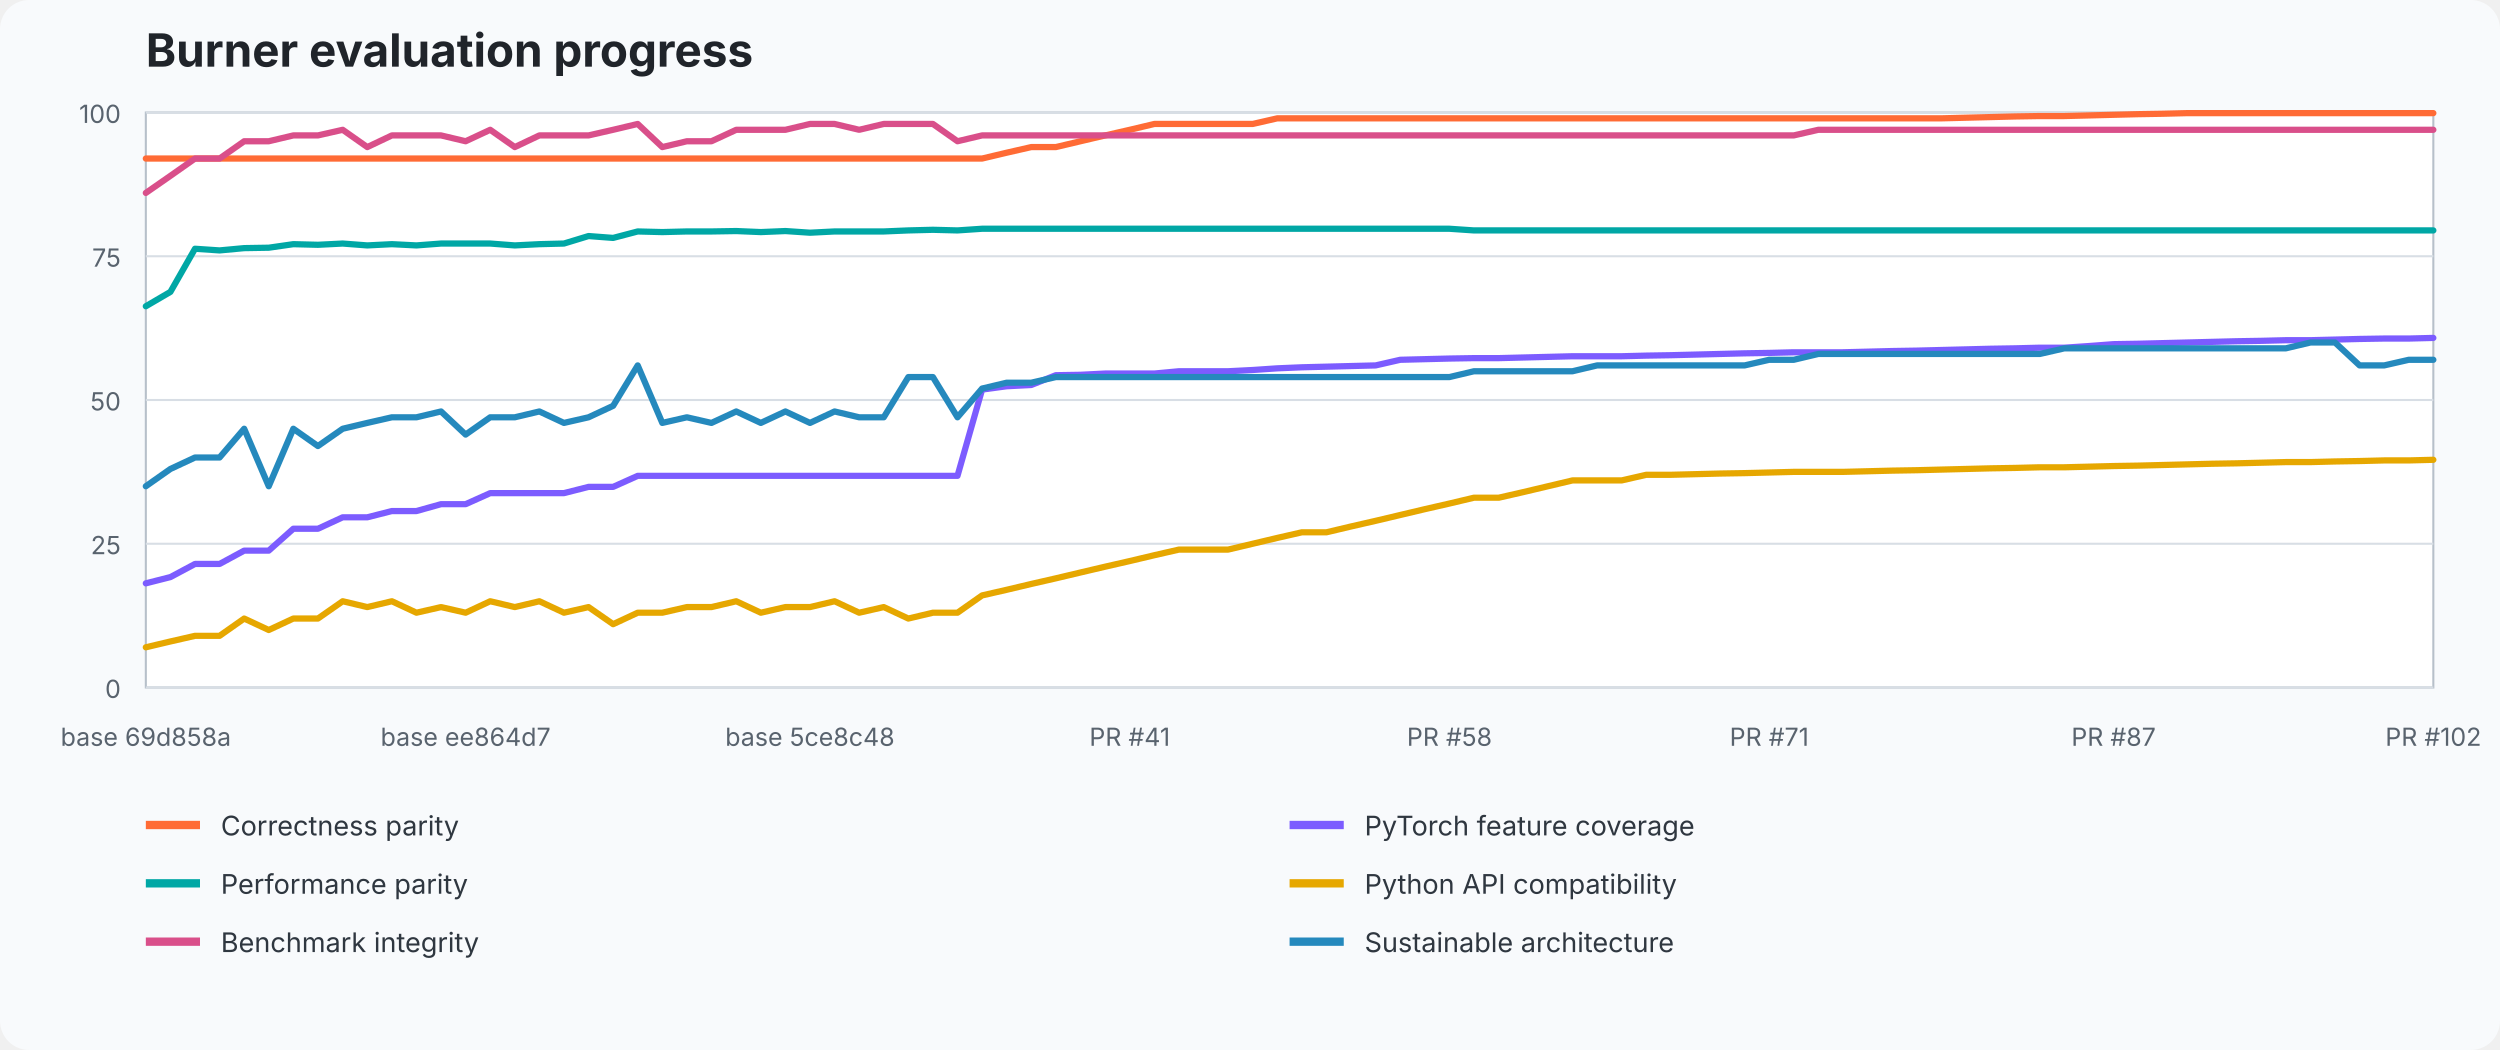
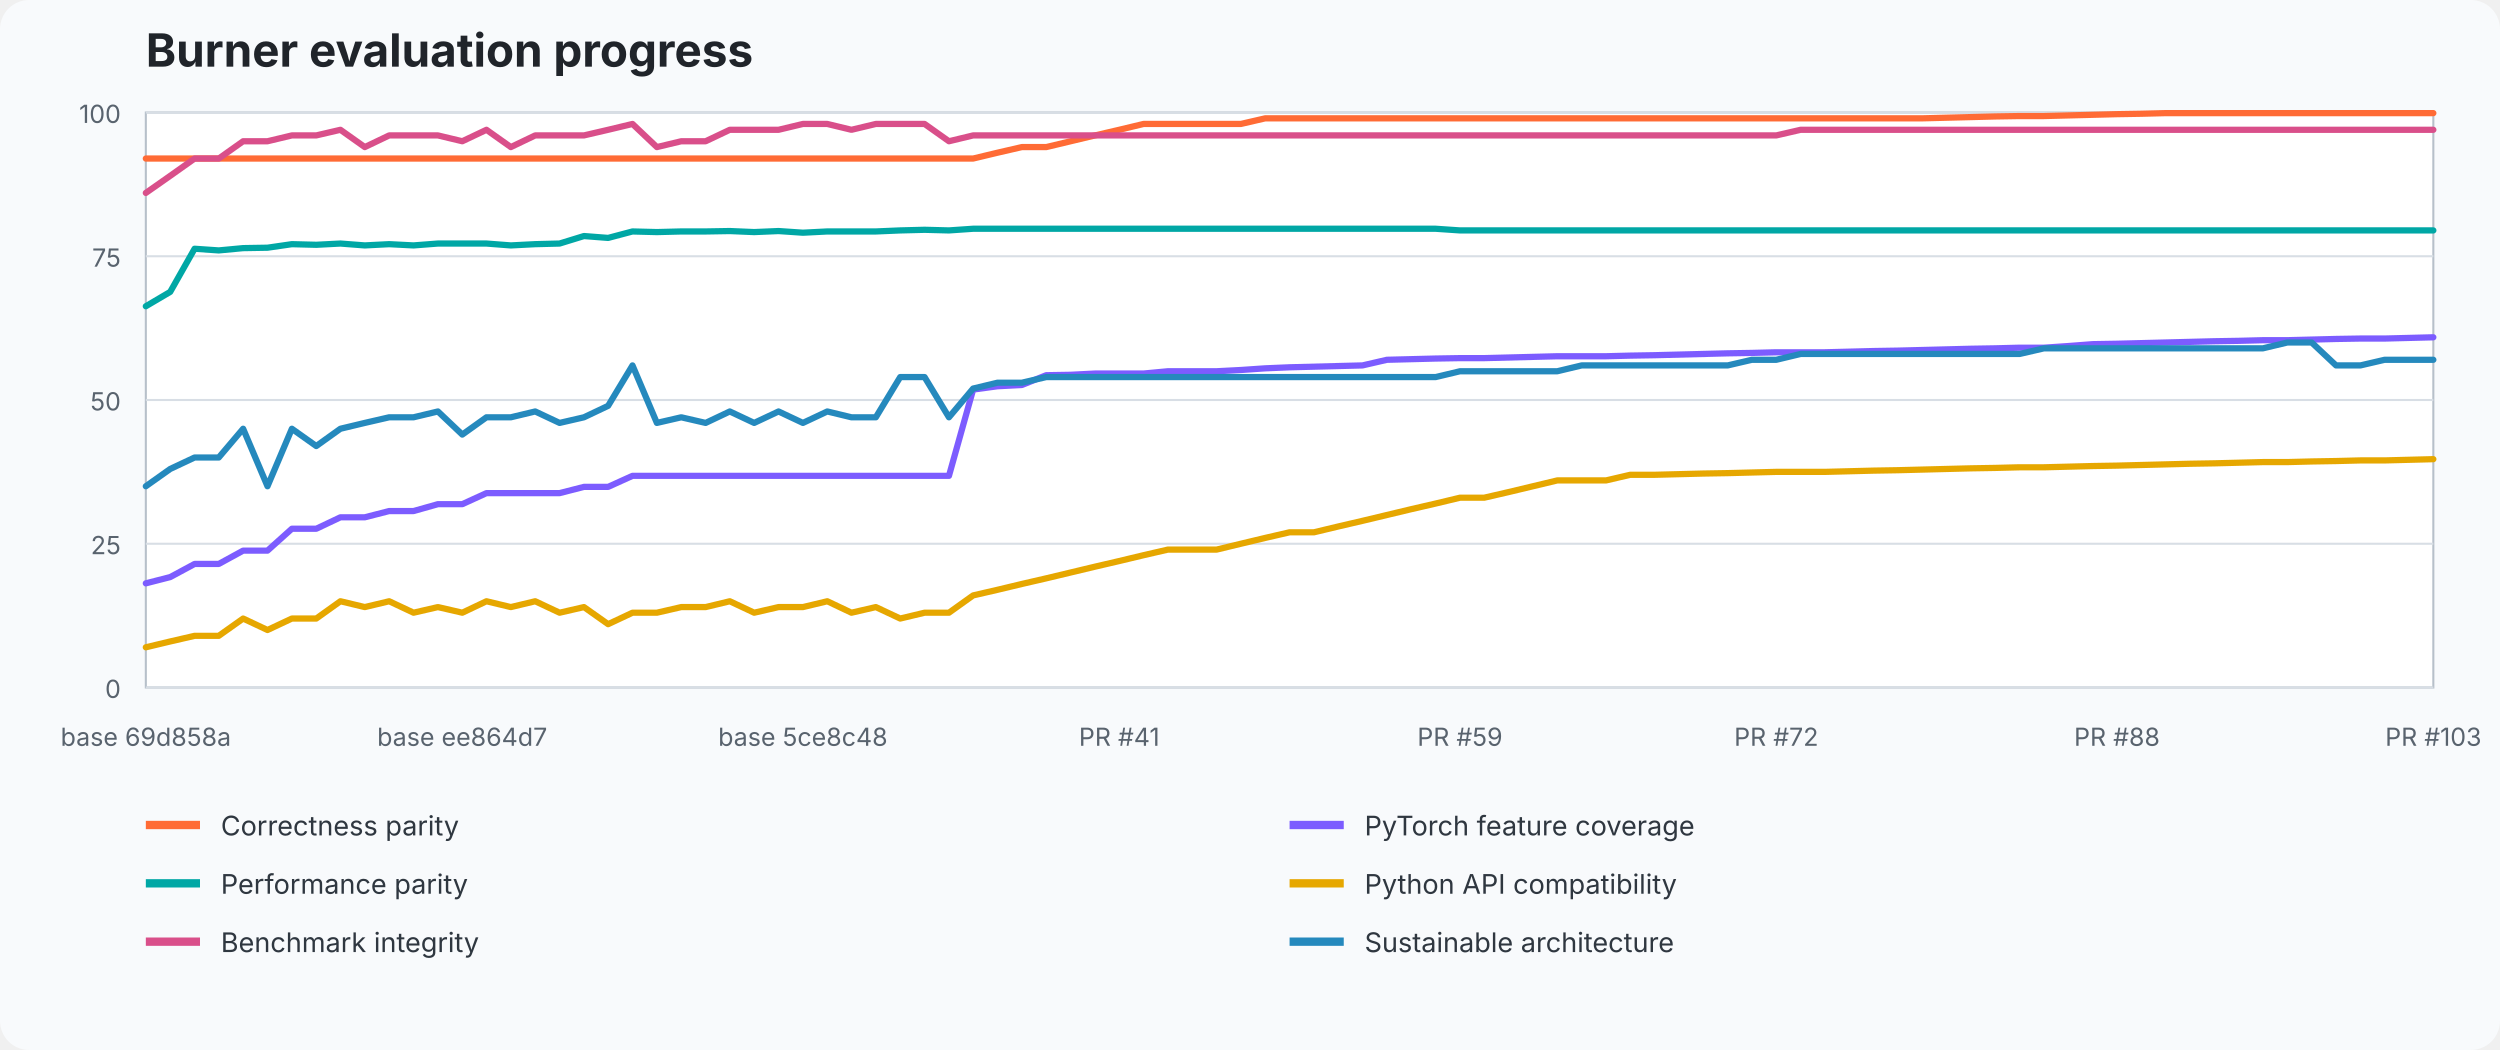
<svg xmlns="http://www.w3.org/2000/svg" width="1200" height="504" viewBox="0 0 1200 504" role="img" aria-labelledby="title desc">
  <style>text{font-family:ui-sans-serif,system-ui,-apple-system,BlinkMacSystemFont,"Segoe UI",sans-serif}.title{font-size:22px;font-weight:700;fill:#20242a}.axis{font-size:12px;fill:#59636e}.legend{font-size:13px;fill:#2f3740}.grid{stroke:#d8dee5;stroke-width:1}.plot{fill:#fff;stroke:#b7c0ca}</style>
  <rect width="100%" height="100%" fill="#f8fafc" rx="14" />
  <text x="70" y="32" class="title">Burner evaluation progress</text>
  <rect x="70" y="54" width="1098" height="276" class="plot" />
  <line x1="70" y1="330" x2="1168" y2="330" class="grid" />
  <text x="58" y="335" text-anchor="end" class="axis">0</text>
  <line x1="70" y1="261" x2="1168" y2="261" class="grid" />
  <text x="58" y="266" text-anchor="end" class="axis">25</text>
  <line x1="70" y1="192" x2="1168" y2="192" class="grid" />
  <text x="58" y="197" text-anchor="end" class="axis">50</text>
  <line x1="70" y1="123" x2="1168" y2="123" class="grid" />
  <text x="58" y="128" text-anchor="end" class="axis">75</text>
  <line x1="70" y1="54" x2="1168" y2="54" class="grid" />
  <text x="58" y="59" text-anchor="end" class="axis">100</text>
-   <polyline points="70.0,76.1 81.8,76.1 93.6,76.1 105.4,76.1 117.2,76.1 129.0,76.1 140.8,76.1 152.6,76.1 164.5,76.1 176.3,76.1 188.1,76.1 199.9,76.1 211.7,76.1 223.5,76.1 235.3,76.1 247.1,76.1 258.9,76.1 270.7,76.1 282.5,76.1 294.3,76.1 306.1,76.1 317.9,76.1 329.7,76.1 341.5,76.1 353.4,76.1 365.2,76.1 377.0,76.1 388.8,76.1 400.6,76.1 412.4,76.1 424.2,76.1 436.0,76.1 447.8,76.1 459.6,76.1 471.4,76.1 483.2,73.3 495.0,70.6 506.8,70.6 518.6,67.8 530.5,65.0 542.3,62.3 554.1,59.5 565.9,59.5 577.7,59.5 589.5,59.5 601.3,59.5 613.1,56.8 624.9,56.8 636.7,56.8 648.5,56.8 660.3,56.8 672.1,56.8 683.9,56.8 695.7,56.8 707.5,56.8 719.4,56.8 731.2,56.8 743.0,56.8 754.8,56.8 766.6,56.8 778.4,56.8 790.2,56.8 802.0,56.8 813.8,56.8 825.6,56.8 837.4,56.8 849.2,56.8 861.0,56.8 872.8,56.8 884.6,56.8 896.5,56.8 908.3,56.8 920.1,56.8 931.9,56.8 943.7,56.5 955.5,56.2 967.3,55.9 979.1,55.7 990.9,55.7 1002.7,55.4 1014.5,55.1 1026.3,54.8 1038.1,54.6 1049.9,54.3 1061.7,54.3 1073.5,54.3 1085.4,54.3 1097.2,54.3 1109.0,54.3 1120.8,54.3 1132.6,54.3 1144.4,54.3 1156.2,54.3 1168.0,54.3" fill="none" stroke="#ff6b35" stroke-width="3" stroke-linejoin="round" stroke-linecap="round" />
-   <polyline points="70.0,280.0 81.8,277.0 93.6,270.7 105.4,270.7 117.2,264.3 129.0,264.3 140.8,253.8 152.6,253.8 164.5,248.3 176.3,248.3 188.1,245.3 199.9,245.3 211.7,242.0 223.5,242.0 235.3,236.7 247.1,236.7 258.9,236.7 270.7,236.7 282.5,233.7 294.3,233.7 306.1,228.4 317.9,228.4 329.7,228.4 341.5,228.4 353.4,228.4 365.2,228.4 377.0,228.4 388.8,228.4 400.6,228.4 412.4,228.4 424.2,228.4 436.0,228.4 447.8,228.4 459.6,228.4 471.4,187.0 483.2,185.4 495.0,184.8 506.8,180.1 518.6,179.9 530.5,179.3 542.3,179.3 554.1,179.3 565.9,178.2 577.7,178.2 589.5,178.2 601.3,177.6 613.1,176.8 624.9,176.3 636.7,176.0 648.5,175.7 660.3,175.4 672.1,172.7 683.9,172.4 695.7,172.1 707.5,171.9 719.4,171.9 731.2,171.6 743.0,171.3 754.8,171.0 766.6,171.0 778.4,171.0 790.2,170.7 802.0,170.5 813.8,170.2 825.6,169.9 837.4,169.6 849.2,169.4 861.0,169.1 872.8,169.1 884.6,169.1 896.5,168.8 908.3,168.5 920.1,168.3 931.9,168.0 943.7,167.7 955.5,167.4 967.3,167.2 979.1,166.9 990.9,166.9 1002.7,166.1 1014.5,165.2 1026.3,165.0 1038.1,164.7 1049.9,164.4 1061.7,164.1 1073.5,163.8 1085.4,163.6 1097.2,163.3 1109.0,163.3 1120.8,163.0 1132.6,162.7 1144.4,162.5 1156.2,162.5 1168.0,162.2" fill="none" stroke="#7c5cff" stroke-width="3" stroke-linejoin="round" stroke-linecap="round" />
-   <polyline points="70.0,147.0 81.8,140.1 93.6,119.4 105.4,120.2 117.2,119.1 129.0,118.9 140.8,117.2 152.6,117.5 164.5,116.9 176.3,117.8 188.1,117.2 199.9,117.8 211.7,116.9 223.5,116.9 235.3,116.9 247.1,117.8 258.9,117.2 270.7,116.9 282.5,113.3 294.3,114.2 306.1,111.1 317.9,111.4 329.7,111.1 341.5,111.1 353.4,110.9 365.2,111.4 377.0,110.9 388.8,111.7 400.6,111.1 412.4,111.1 424.2,111.1 436.0,110.6 447.8,110.3 459.6,110.6 471.4,109.8 483.2,109.8 495.0,109.8 506.8,109.8 518.6,109.8 530.5,109.8 542.3,109.8 554.1,109.8 565.9,109.8 577.7,109.8 589.5,109.8 601.3,109.8 613.1,109.8 624.9,109.8 636.7,109.8 648.5,109.8 660.3,109.8 672.1,109.8 683.9,109.8 695.7,109.8 707.5,110.6 719.4,110.6 731.2,110.6 743.0,110.6 754.8,110.6 766.6,110.6 778.4,110.6 790.2,110.6 802.0,110.6 813.8,110.6 825.6,110.6 837.4,110.6 849.2,110.6 861.0,110.6 872.8,110.6 884.6,110.6 896.5,110.6 908.3,110.6 920.1,110.6 931.9,110.6 943.7,110.6 955.5,110.6 967.3,110.6 979.1,110.6 990.9,110.6 1002.7,110.6 1014.5,110.6 1026.3,110.6 1038.1,110.6 1049.9,110.6 1061.7,110.6 1073.5,110.6 1085.4,110.6 1097.2,110.6 1109.0,110.6 1120.8,110.6 1132.6,110.6 1144.4,110.6 1156.2,110.6 1168.0,110.6" fill="none" stroke="#00a7a5" stroke-width="3" stroke-linejoin="round" stroke-linecap="round" />
-   <polyline points="70.0,310.7 81.8,307.9 93.6,305.2 105.4,305.2 117.2,296.9 129.0,302.4 140.8,296.9 152.6,296.9 164.5,288.6 176.3,291.4 188.1,288.6 199.9,294.1 211.7,291.4 223.5,294.1 235.3,288.6 247.1,291.4 258.9,288.6 270.7,294.1 282.5,291.4 294.3,299.6 306.1,294.1 317.9,294.1 329.7,291.4 341.5,291.4 353.4,288.6 365.2,294.1 377.0,291.4 388.8,291.4 400.6,288.6 412.4,294.1 424.2,291.4 436.0,296.9 447.8,294.1 459.6,294.1 471.4,285.8 483.2,283.1 495.0,280.3 506.8,277.6 518.6,274.8 530.5,272.0 542.3,269.3 554.1,266.5 565.9,263.8 577.7,263.8 589.5,263.8 601.3,261.0 613.1,258.2 624.9,255.5 636.7,255.5 648.5,252.7 660.3,250.0 672.1,247.2 683.9,244.4 695.7,241.7 707.5,238.9 719.4,238.9 731.2,236.2 743.0,233.4 754.8,230.6 766.6,230.6 778.4,230.6 790.2,227.9 802.0,227.9 813.8,227.6 825.6,227.3 837.4,227.1 849.2,226.8 861.0,226.5 872.8,226.5 884.6,226.5 896.5,226.2 908.3,225.9 920.1,225.7 931.9,225.4 943.7,225.1 955.5,224.8 967.3,224.6 979.1,224.3 990.9,224.3 1002.7,224.0 1014.5,223.7 1026.3,223.5 1038.1,223.2 1049.9,222.9 1061.7,222.6 1073.5,222.4 1085.4,222.1 1097.2,221.8 1109.0,221.8 1120.8,221.5 1132.6,221.3 1144.4,221.0 1156.2,221.0 1168.0,220.7" fill="none" stroke="#e6a700" stroke-width="3" stroke-linejoin="round" stroke-linecap="round" />
-   <polyline points="70.0,92.6 81.8,84.4 93.6,76.1 105.4,76.1 117.2,67.8 129.0,67.8 140.8,65.0 152.6,65.0 164.5,62.3 176.3,70.6 188.1,65.0 199.9,65.0 211.7,65.0 223.5,67.8 235.3,62.3 247.1,70.6 258.9,65.0 270.7,65.0 282.5,65.0 294.3,62.3 306.1,59.5 317.9,70.6 329.7,67.8 341.5,67.8 353.4,62.3 365.2,62.3 377.0,62.3 388.8,59.5 400.6,59.5 412.4,62.3 424.2,59.5 436.0,59.5 447.8,59.5 459.6,67.8 471.4,65.0 483.2,65.0 495.0,65.0 506.8,65.0 518.6,65.0 530.5,65.0 542.3,65.0 554.1,65.0 565.9,65.0 577.7,65.0 589.5,65.0 601.3,65.0 613.1,65.0 624.9,65.0 636.7,65.0 648.5,65.0 660.3,65.0 672.1,65.0 683.9,65.0 695.7,65.0 707.5,65.0 719.4,65.0 731.2,65.0 743.0,65.0 754.8,65.0 766.6,65.0 778.4,65.0 790.2,65.0 802.0,65.0 813.8,65.0 825.6,65.0 837.4,65.0 849.2,65.0 861.0,65.0 872.8,62.3 884.6,62.3 896.5,62.3 908.3,62.3 920.1,62.3 931.9,62.3 943.7,62.3 955.5,62.3 967.3,62.3 979.1,62.3 990.9,62.3 1002.7,62.3 1014.5,62.3 1026.3,62.3 1038.1,62.3 1049.9,62.3 1061.7,62.3 1073.5,62.3 1085.4,62.3 1097.2,62.3 1109.0,62.3 1120.8,62.3 1132.6,62.3 1144.4,62.3 1156.2,62.3 1168.0,62.3" fill="none" stroke="#d94f8a" stroke-width="3" stroke-linejoin="round" stroke-linecap="round" />
-   <polyline points="70.0,233.4 81.8,225.1 93.6,219.6 105.4,219.6 117.2,205.8 129.0,233.4 140.8,205.8 152.6,214.1 164.5,205.8 176.3,203.0 188.1,200.3 199.9,200.3 211.7,197.5 223.5,208.6 235.3,200.3 247.1,200.3 258.9,197.5 270.7,203.0 282.5,200.3 294.3,194.8 306.1,175.4 317.9,203.0 329.7,200.3 341.5,203.0 353.4,197.5 365.2,203.0 377.0,197.5 388.8,203.0 400.6,197.5 412.4,200.3 424.2,200.3 436.0,181.0 447.8,181.0 459.6,200.3 471.4,186.5 483.2,183.7 495.0,183.7 506.8,181.0 518.6,181.0 530.5,181.0 542.3,181.0 554.1,181.0 565.9,181.0 577.7,181.0 589.5,181.0 601.3,181.0 613.1,181.0 624.9,181.0 636.7,181.0 648.5,181.0 660.3,181.0 672.1,181.0 683.9,181.0 695.7,181.0 707.5,178.2 719.4,178.2 731.2,178.2 743.0,178.2 754.8,178.2 766.6,175.4 778.4,175.4 790.2,175.4 802.0,175.4 813.8,175.4 825.6,175.4 837.4,175.4 849.2,172.7 861.0,172.7 872.8,169.9 884.6,169.9 896.5,169.9 908.3,169.9 920.1,169.9 931.9,169.9 943.7,169.9 955.5,169.9 967.3,169.9 979.1,169.9 990.9,167.2 1002.7,167.2 1014.5,167.2 1026.3,167.2 1038.1,167.2 1049.9,167.2 1061.7,167.2 1073.5,167.2 1085.4,167.2 1097.2,167.2 1109.0,164.4 1120.8,164.4 1132.6,175.4 1144.4,175.4 1156.2,172.7 1168.0,172.7" fill="none" stroke="#2589bd" stroke-width="3" stroke-linejoin="round" stroke-linecap="round" />
+   <polyline points="70.0,76.1 81.7,76.1 93.4,76.1 105.0,76.1 116.7,76.1 128.4,76.1 140.1,76.1 151.8,76.1 163.4,76.1 175.1,76.1 186.8,76.1 198.5,76.1 210.2,76.1 221.9,76.1 233.5,76.1 245.2,76.1 256.9,76.1 268.6,76.1 280.3,76.1 291.9,76.1 303.6,76.1 315.3,76.1 327.0,76.1 338.7,76.1 350.3,76.1 362.0,76.1 373.7,76.1 385.4,76.1 397.1,76.1 408.7,76.1 420.4,76.1 432.1,76.1 443.8,76.1 455.5,76.1 467.1,76.1 478.8,73.3 490.5,70.6 502.2,70.6 513.9,67.8 525.6,65.0 537.2,62.3 548.9,59.5 560.6,59.5 572.3,59.5 584.0,59.5 595.6,59.5 607.3,56.8 619.0,56.8 630.7,56.8 642.4,56.8 654.0,56.8 665.7,56.8 677.4,56.8 689.1,56.8 700.8,56.8 712.4,56.8 724.1,56.8 735.8,56.8 747.5,56.8 759.2,56.8 770.9,56.8 782.5,56.8 794.2,56.8 805.9,56.8 817.6,56.8 829.3,56.8 840.9,56.8 852.6,56.8 864.3,56.8 876.0,56.8 887.7,56.8 899.3,56.8 911.0,56.8 922.7,56.8 934.4,56.5 946.1,56.2 957.7,55.9 969.4,55.7 981.1,55.7 992.8,55.4 1004.5,55.1 1016.1,54.8 1027.8,54.6 1039.5,54.3 1051.2,54.3 1062.9,54.3 1074.6,54.3 1086.2,54.3 1097.9,54.3 1109.6,54.3 1121.3,54.3 1133.0,54.3 1144.6,54.3 1156.3,54.3 1168.0,54.3" fill="none" stroke="#ff6b35" stroke-width="3" stroke-linejoin="round" stroke-linecap="round" />
+   <polyline points="70.0,280.0 81.7,277.0 93.4,270.7 105.0,270.7 116.7,264.3 128.4,264.3 140.1,253.8 151.8,253.8 163.4,248.3 175.1,248.3 186.8,245.3 198.5,245.3 210.2,242.0 221.9,242.0 233.5,236.7 245.2,236.7 256.9,236.7 268.6,236.7 280.3,233.7 291.9,233.7 303.6,228.4 315.3,228.4 327.0,228.4 338.7,228.4 350.3,228.4 362.0,228.4 373.7,228.4 385.4,228.4 397.1,228.4 408.7,228.4 420.4,228.4 432.1,228.4 443.8,228.4 455.5,228.4 467.1,187.0 478.8,185.4 490.5,184.8 502.2,180.1 513.9,179.9 525.6,179.3 537.2,179.3 548.9,179.3 560.6,178.2 572.3,178.2 584.0,178.2 595.6,177.6 607.3,176.8 619.0,176.3 630.7,176.0 642.4,175.7 654.0,175.4 665.7,172.7 677.4,172.4 689.1,172.1 700.8,171.9 712.4,171.9 724.1,171.6 735.8,171.3 747.5,171.0 759.2,171.0 770.9,171.0 782.5,170.7 794.2,170.5 805.9,170.2 817.6,169.9 829.3,169.6 840.9,169.4 852.6,169.1 864.3,169.1 876.0,169.1 887.7,168.8 899.3,168.5 911.0,168.3 922.7,168.0 934.4,167.7 946.1,167.4 957.7,167.2 969.4,166.9 981.1,166.9 992.8,166.1 1004.5,165.2 1016.1,165.0 1027.8,164.7 1039.5,164.4 1051.2,164.1 1062.9,163.8 1074.6,163.6 1086.2,163.3 1097.9,163.3 1109.6,163.0 1121.3,162.7 1133.0,162.5 1144.6,162.5 1156.3,162.2 1168.0,161.9" fill="none" stroke="#7c5cff" stroke-width="3" stroke-linejoin="round" stroke-linecap="round" />
+   <polyline points="70.0,147.0 81.7,140.1 93.4,119.4 105.0,120.2 116.7,119.1 128.4,118.9 140.1,117.2 151.8,117.5 163.4,116.9 175.1,117.8 186.8,117.2 198.5,117.8 210.2,116.9 221.9,116.9 233.5,116.9 245.2,117.8 256.9,117.2 268.6,116.9 280.3,113.3 291.9,114.2 303.6,111.1 315.3,111.4 327.0,111.1 338.7,111.1 350.3,110.9 362.0,111.4 373.7,110.9 385.4,111.7 397.1,111.1 408.7,111.1 420.4,111.1 432.1,110.6 443.8,110.3 455.5,110.6 467.1,109.8 478.8,109.8 490.5,109.8 502.2,109.8 513.9,109.8 525.6,109.8 537.2,109.8 548.9,109.8 560.6,109.8 572.3,109.8 584.0,109.8 595.6,109.8 607.3,109.8 619.0,109.8 630.7,109.8 642.4,109.8 654.0,109.8 665.7,109.8 677.4,109.8 689.1,109.8 700.8,110.6 712.4,110.6 724.1,110.6 735.8,110.6 747.5,110.6 759.2,110.6 770.9,110.6 782.5,110.6 794.2,110.6 805.9,110.6 817.6,110.6 829.3,110.6 840.9,110.6 852.6,110.6 864.3,110.6 876.0,110.6 887.7,110.6 899.3,110.6 911.0,110.6 922.7,110.6 934.4,110.6 946.1,110.6 957.7,110.6 969.4,110.6 981.1,110.6 992.8,110.6 1004.5,110.6 1016.1,110.6 1027.8,110.6 1039.5,110.6 1051.2,110.6 1062.9,110.6 1074.6,110.6 1086.2,110.6 1097.9,110.6 1109.6,110.6 1121.3,110.6 1133.0,110.6 1144.6,110.6 1156.3,110.6 1168.0,110.6" fill="none" stroke="#00a7a5" stroke-width="3" stroke-linejoin="round" stroke-linecap="round" />
+   <polyline points="70.0,310.7 81.7,307.9 93.4,305.2 105.0,305.2 116.7,296.9 128.4,302.4 140.1,296.9 151.8,296.9 163.4,288.6 175.1,291.4 186.8,288.6 198.5,294.1 210.2,291.4 221.9,294.1 233.5,288.6 245.2,291.4 256.9,288.6 268.6,294.1 280.3,291.4 291.9,299.6 303.6,294.1 315.3,294.1 327.0,291.4 338.7,291.4 350.3,288.6 362.0,294.1 373.7,291.4 385.4,291.4 397.1,288.6 408.7,294.1 420.4,291.4 432.1,296.9 443.8,294.1 455.5,294.1 467.1,285.8 478.8,283.1 490.5,280.3 502.2,277.6 513.9,274.8 525.6,272.0 537.2,269.3 548.9,266.5 560.6,263.8 572.3,263.8 584.0,263.8 595.6,261.0 607.3,258.2 619.0,255.5 630.7,255.5 642.4,252.7 654.0,250.0 665.7,247.2 677.4,244.4 689.1,241.7 700.8,238.9 712.4,238.9 724.1,236.2 735.8,233.4 747.5,230.6 759.2,230.6 770.9,230.6 782.5,227.9 794.2,227.9 805.9,227.6 817.6,227.3 829.3,227.1 840.9,226.8 852.6,226.5 864.3,226.5 876.0,226.5 887.7,226.2 899.3,225.9 911.0,225.7 922.7,225.4 934.4,225.1 946.1,224.8 957.7,224.6 969.4,224.3 981.1,224.3 992.8,224.0 1004.5,223.7 1016.1,223.5 1027.8,223.2 1039.5,222.9 1051.2,222.6 1062.9,222.4 1074.6,222.1 1086.2,221.8 1097.9,221.8 1109.6,221.5 1121.3,221.3 1133.0,221.0 1144.6,221.0 1156.3,220.7 1168.0,220.4" fill="none" stroke="#e6a700" stroke-width="3" stroke-linejoin="round" stroke-linecap="round" />
+   <polyline points="70.0,92.6 81.7,84.4 93.4,76.1 105.0,76.1 116.7,67.8 128.4,67.8 140.1,65.0 151.8,65.0 163.4,62.3 175.1,70.6 186.8,65.0 198.5,65.0 210.2,65.0 221.9,67.8 233.5,62.3 245.2,70.6 256.9,65.0 268.6,65.0 280.3,65.0 291.9,62.3 303.6,59.5 315.3,70.6 327.0,67.8 338.7,67.8 350.3,62.3 362.0,62.3 373.7,62.3 385.4,59.5 397.1,59.5 408.7,62.3 420.4,59.5 432.1,59.5 443.8,59.5 455.5,67.8 467.1,65.0 478.8,65.0 490.5,65.0 502.2,65.0 513.9,65.0 525.6,65.0 537.2,65.0 548.9,65.0 560.6,65.0 572.3,65.0 584.0,65.0 595.6,65.0 607.3,65.0 619.0,65.0 630.7,65.0 642.4,65.0 654.0,65.0 665.7,65.0 677.4,65.0 689.1,65.0 700.8,65.0 712.4,65.0 724.1,65.0 735.8,65.0 747.5,65.0 759.2,65.0 770.9,65.0 782.5,65.0 794.2,65.0 805.9,65.0 817.6,65.0 829.3,65.0 840.9,65.0 852.6,65.0 864.3,62.3 876.0,62.3 887.7,62.3 899.3,62.3 911.0,62.3 922.7,62.3 934.4,62.3 946.1,62.3 957.7,62.3 969.4,62.3 981.1,62.3 992.8,62.3 1004.5,62.3 1016.1,62.3 1027.8,62.3 1039.5,62.3 1051.2,62.3 1062.9,62.3 1074.6,62.3 1086.2,62.3 1097.9,62.3 1109.6,62.3 1121.3,62.3 1133.0,62.3 1144.6,62.3 1156.3,62.3 1168.0,62.3" fill="none" stroke="#d94f8a" stroke-width="3" stroke-linejoin="round" stroke-linecap="round" />
+   <polyline points="70.0,233.4 81.7,225.1 93.4,219.6 105.0,219.6 116.7,205.8 128.4,233.4 140.1,205.8 151.8,214.1 163.4,205.8 175.1,203.0 186.8,200.3 198.5,200.3 210.2,197.5 221.9,208.6 233.5,200.3 245.2,200.3 256.9,197.5 268.6,203.0 280.3,200.3 291.9,194.8 303.6,175.4 315.3,203.0 327.0,200.3 338.7,203.0 350.3,197.5 362.0,203.0 373.7,197.5 385.4,203.0 397.1,197.5 408.7,200.3 420.4,200.3 432.1,181.0 443.8,181.0 455.5,200.3 467.1,186.5 478.8,183.7 490.5,183.7 502.2,181.0 513.9,181.0 525.6,181.0 537.2,181.0 548.9,181.0 560.6,181.0 572.3,181.0 584.0,181.0 595.6,181.0 607.3,181.0 619.0,181.0 630.7,181.0 642.4,181.0 654.0,181.0 665.7,181.0 677.4,181.0 689.1,181.0 700.8,178.2 712.4,178.2 724.1,178.2 735.8,178.2 747.5,178.2 759.2,175.4 770.9,175.4 782.5,175.4 794.2,175.4 805.9,175.4 817.6,175.4 829.3,175.4 840.9,172.7 852.6,172.7 864.3,169.9 876.0,169.9 887.7,169.9 899.3,169.9 911.0,169.9 922.7,169.9 934.4,169.9 946.1,169.9 957.7,169.9 969.4,169.9 981.1,167.2 992.8,167.2 1004.5,167.2 1016.1,167.2 1027.8,167.2 1039.5,167.2 1051.2,167.2 1062.9,167.2 1074.6,167.2 1086.2,167.2 1097.9,164.4 1109.6,164.4 1121.3,175.4 1133.0,175.4 1144.6,172.7 1156.3,172.7 1168.0,172.7" fill="none" stroke="#2589bd" stroke-width="3" stroke-linejoin="round" stroke-linecap="round" />
  <text x="70" y="358" text-anchor="middle" class="axis">base 69d858a</text>
-   <text x="223.484" y="358" text-anchor="middle" class="axis">base ee864d7</text>
-   <text x="388.774" y="358" text-anchor="middle" class="axis">base 5ce8c48</text>
-   <text x="542.258" y="358" text-anchor="middle" class="axis">PR #41</text>
-   <text x="695.742" y="358" text-anchor="middle" class="axis">PR #58</text>
-   <text x="849.226" y="358" text-anchor="middle" class="axis">PR #71</text>
-   <text x="1014.516" y="358" text-anchor="middle" class="axis">PR #87</text>
-   <text x="1168" y="358" text-anchor="middle" class="axis">PR #102</text>
+   <text x="221.851" y="358" text-anchor="middle" class="axis">base ee864d7</text>
+   <text x="385.383" y="358" text-anchor="middle" class="axis">base 5ce8c48</text>
+   <text x="537.234" y="358" text-anchor="middle" class="axis">PR #41</text>
+   <text x="700.766" y="358" text-anchor="middle" class="axis">PR #59</text>
+   <text x="852.617" y="358" text-anchor="middle" class="axis">PR #72</text>
+   <text x="1016.149" y="358" text-anchor="middle" class="axis">PR #88</text>
+   <text x="1168" y="358" text-anchor="middle" class="axis">PR #103</text>
  <line x1="70" y1="396" x2="96" y2="396" stroke="#ff6b35" stroke-width="4" />
  <text x="106" y="401" class="legend">Correctness parity</text>
  <line x1="619" y1="396" x2="645" y2="396" stroke="#7c5cff" stroke-width="4" />
  <text x="655" y="401" class="legend">PyTorch feature coverage</text>
  <line x1="70" y1="424" x2="96" y2="424" stroke="#00a7a5" stroke-width="4" />
  <text x="106" y="429" class="legend">Performance parity</text>
  <line x1="619" y1="424" x2="645" y2="424" stroke="#e6a700" stroke-width="4" />
  <text x="655" y="429" class="legend">Python API compatibility</text>
  <line x1="70" y1="452" x2="96" y2="452" stroke="#d94f8a" stroke-width="4" />
  <text x="106" y="457" class="legend">Benchmark integrity</text>
  <line x1="619" y1="452" x2="645" y2="452" stroke="#2589bd" stroke-width="4" />
  <text x="655" y="457" class="legend">Sustainable architecture</text>
</svg>
